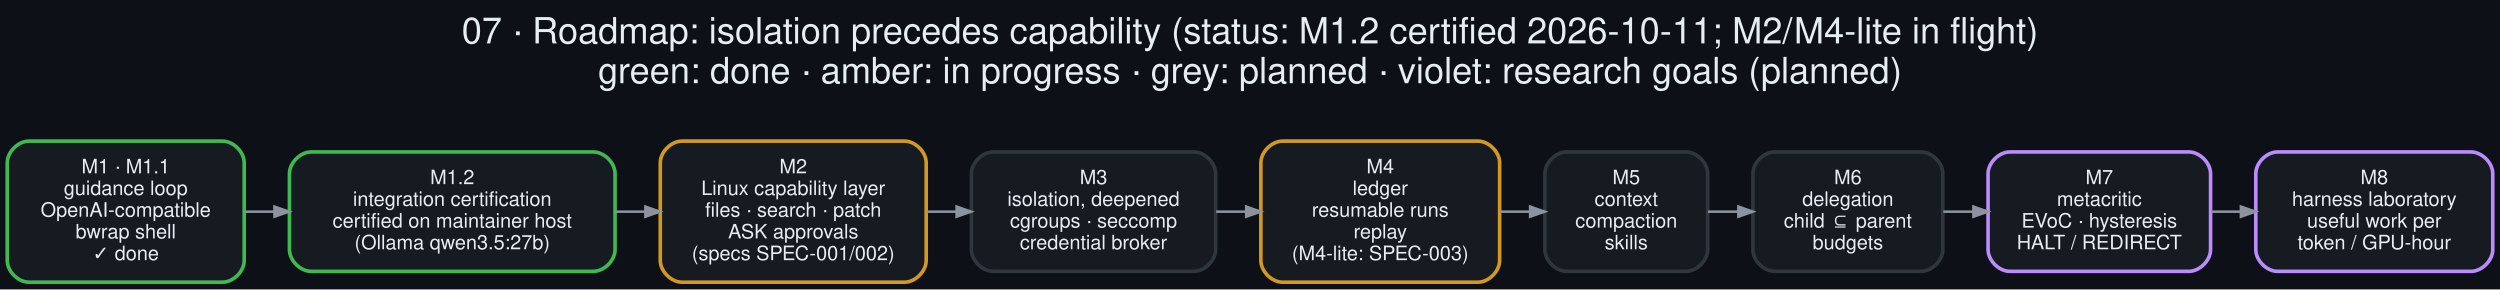
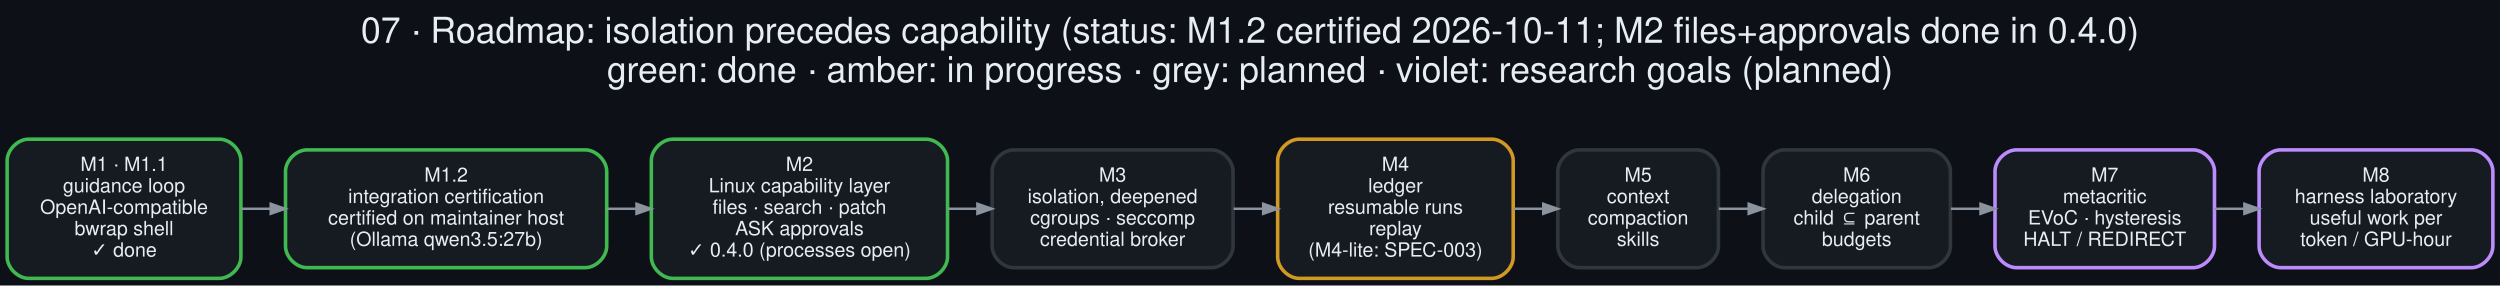
- <svg xmlns="http://www.w3.org/2000/svg" width="1382pt" height="160pt" viewBox="0.00 0.00 1382.00 160.00">
+ <svg xmlns="http://www.w3.org/2000/svg" width="1401pt" height="160pt" viewBox="0.00 0.00 1401.00 160.00">
  <g id="graph0" class="graph" transform="scale(1 1) rotate(0) translate(4 156)">
-     <polygon fill="#0d1117" stroke="transparent" points="-4,4 -4,-156 1378,-156 1378,4 -4,4" />
-     <text text-anchor="middle" x="687" y="-132" font-family="Helvetica,sans-Serif" font-size="20.00" fill="#e6edf3">07 · Roadmap: isolation precedes capability (status: M1.2 certified 2026-10-11; M2/M4-lite in flight)</text>
-     <text text-anchor="middle" x="687" y="-110" font-family="Helvetica,sans-Serif" font-size="20.00" fill="#e6edf3">green: done · amber: in progress · grey: planned · violet: research goals (planned)</text>
-     <text text-anchor="middle" x="687" y="-88" font-family="Helvetica,sans-Serif" font-size="20.00" fill="#e6edf3"> </text>
+     <polygon fill="#0d1117" stroke="transparent" points="-4,4 -4,-156 1397,-156 1397,4 -4,4" />
+     <text text-anchor="middle" x="696.5" y="-132" font-family="Helvetica,sans-Serif" font-size="20.00" fill="#e6edf3">07 · Roadmap: isolation precedes capability (status: M1.2 certified 2026-10-11; M2 files+approvals done in 0.4.0)</text>
+     <text text-anchor="middle" x="696.5" y="-110" font-family="Helvetica,sans-Serif" font-size="20.00" fill="#e6edf3">green: done · amber: in progress · grey: planned · violet: research goals (planned)</text>
+     <text text-anchor="middle" x="696.5" y="-88" font-family="Helvetica,sans-Serif" font-size="20.00" fill="#e6edf3"> </text>
    <g id="node1" class="node">
      <path fill="#161b22" stroke="#3fb950" stroke-width="2" d="M119,-78C119,-78 12,-78 12,-78 6,-78 0,-72 0,-66 0,-66 0,-12 0,-12 0,-6 6,0 12,0 12,0 119,0 119,0 125,0 131,-6 131,-12 131,-12 131,-66 131,-66 131,-72 125,-78 119,-78" />
      <text text-anchor="middle" x="65.5" y="-60.2" font-family="Helvetica,sans-Serif" font-size="11.00" fill="#e6edf3">M1 · M1.1</text>
      <text text-anchor="middle" x="65.5" y="-48.2" font-family="Helvetica,sans-Serif" font-size="11.00" fill="#e6edf3">guidance loop</text>
      <text text-anchor="middle" x="65.5" y="-36.2" font-family="Helvetica,sans-Serif" font-size="11.00" fill="#e6edf3">OpenAI-compatible</text>
      <text text-anchor="middle" x="65.5" y="-24.2" font-family="Helvetica,sans-Serif" font-size="11.00" fill="#e6edf3">bwrap shell</text>
      <text text-anchor="middle" x="65.5" y="-12.2" font-family="Helvetica,sans-Serif" font-size="11.00" fill="#e6edf3">✓ done</text>
    </g>
    <g id="node2" class="node">
      <path fill="#161b22" stroke="#3fb950" stroke-width="2" d="M324,-72C324,-72 168,-72 168,-72 162,-72 156,-66 156,-60 156,-60 156,-18 156,-18 156,-12 162,-6 168,-6 168,-6 324,-6 324,-6 330,-6 336,-12 336,-18 336,-18 336,-60 336,-60 336,-66 330,-72 324,-72" />
      <text text-anchor="middle" x="246" y="-54.2" font-family="Helvetica,sans-Serif" font-size="11.00" fill="#e6edf3">M1.2</text>
      <text text-anchor="middle" x="246" y="-42.2" font-family="Helvetica,sans-Serif" font-size="11.00" fill="#e6edf3">integration certification</text>
      <text text-anchor="middle" x="246" y="-30.2" font-family="Helvetica,sans-Serif" font-size="11.00" fill="#e6edf3">certified on maintainer host</text>
      <text text-anchor="middle" x="246" y="-18.2" font-family="Helvetica,sans-Serif" font-size="11.00" fill="#e6edf3">(Ollama qwen3.5:27b)</text>
    </g>
    <g id="edge1" class="edge">
      <path fill="none" stroke="#8b949e" stroke-width="1.4" d="M131.19,-39C136.56,-39 142.05,-39 147.58,-39" />
      <polygon fill="#8b949e" stroke="#8b949e" stroke-width="1.4" points="147.71,-41.8 155.71,-39 147.71,-36.2 147.71,-41.8" />
    </g>
    <g id="node3" class="node">
-       <path fill="#161b22" stroke="#d29922" stroke-width="2" d="M496,-78C496,-78 373,-78 373,-78 367,-78 361,-72 361,-66 361,-66 361,-12 361,-12 361,-6 367,0 373,0 373,0 496,0 496,0 502,0 508,-6 508,-12 508,-12 508,-66 508,-66 508,-72 502,-78 496,-78" />
-       <text text-anchor="middle" x="434.5" y="-60.2" font-family="Helvetica,sans-Serif" font-size="11.00" fill="#e6edf3">M2</text>
-       <text text-anchor="middle" x="434.5" y="-48.2" font-family="Helvetica,sans-Serif" font-size="11.00" fill="#e6edf3">Linux capability layer</text>
-       <text text-anchor="middle" x="434.5" y="-36.2" font-family="Helvetica,sans-Serif" font-size="11.00" fill="#e6edf3">files · search · patch</text>
-       <text text-anchor="middle" x="434.5" y="-24.2" font-family="Helvetica,sans-Serif" font-size="11.00" fill="#e6edf3">ASK approvals</text>
-       <text text-anchor="middle" x="434.5" y="-12.2" font-family="Helvetica,sans-Serif" font-size="11.00" fill="#e6edf3">(specs SPEC-001/002)</text>
+       <path fill="#161b22" stroke="#3fb950" stroke-width="2" d="M515,-78C515,-78 373,-78 373,-78 367,-78 361,-72 361,-66 361,-66 361,-12 361,-12 361,-6 367,0 373,0 373,0 515,0 515,0 521,0 527,-6 527,-12 527,-12 527,-66 527,-66 527,-72 521,-78 515,-78" />
+       <text text-anchor="middle" x="444" y="-60.2" font-family="Helvetica,sans-Serif" font-size="11.00" fill="#e6edf3">M2</text>
+       <text text-anchor="middle" x="444" y="-48.2" font-family="Helvetica,sans-Serif" font-size="11.00" fill="#e6edf3">Linux capability layer</text>
+       <text text-anchor="middle" x="444" y="-36.2" font-family="Helvetica,sans-Serif" font-size="11.00" fill="#e6edf3">files · search · patch</text>
+       <text text-anchor="middle" x="444" y="-24.2" font-family="Helvetica,sans-Serif" font-size="11.00" fill="#e6edf3">ASK approvals</text>
+       <text text-anchor="middle" x="444" y="-12.2" font-family="Helvetica,sans-Serif" font-size="11.00" fill="#e6edf3">✓ 0.4.0 (processes open)</text>
    </g>
    <g id="edge2" class="edge">
-       <path fill="none" stroke="#8b949e" stroke-width="1.4" d="M336.15,-39C341.69,-39 347.25,-39 352.74,-39" />
-       <polygon fill="#8b949e" stroke="#8b949e" stroke-width="1.4" points="352.75,-41.8 360.75,-39 352.75,-36.2 352.75,-41.8" />
+       <path fill="none" stroke="#8b949e" stroke-width="1.4" d="M336.11,-39C341.61,-39 347.16,-39 352.66,-39" />
+       <polygon fill="#8b949e" stroke="#8b949e" stroke-width="1.4" points="352.7,-41.8 360.7,-39 352.7,-36.2 352.7,-41.8" />
    </g>
    <g id="node4" class="node">
-       <path fill="#161b22" stroke="#30363d" stroke-width="2" d="M656,-72C656,-72 545,-72 545,-72 539,-72 533,-66 533,-60 533,-60 533,-18 533,-18 533,-12 539,-6 545,-6 545,-6 656,-6 656,-6 662,-6 668,-12 668,-18 668,-18 668,-60 668,-60 668,-66 662,-72 656,-72" />
-       <text text-anchor="middle" x="600.5" y="-54.2" font-family="Helvetica,sans-Serif" font-size="11.00" fill="#e6edf3">M3</text>
-       <text text-anchor="middle" x="600.5" y="-42.2" font-family="Helvetica,sans-Serif" font-size="11.00" fill="#e6edf3">isolation, deepened</text>
-       <text text-anchor="middle" x="600.5" y="-30.2" font-family="Helvetica,sans-Serif" font-size="11.00" fill="#e6edf3">cgroups · seccomp</text>
-       <text text-anchor="middle" x="600.5" y="-18.2" font-family="Helvetica,sans-Serif" font-size="11.00" fill="#e6edf3">credential broker</text>
+       <path fill="#161b22" stroke="#30363d" stroke-width="2" d="M675,-72C675,-72 564,-72 564,-72 558,-72 552,-66 552,-60 552,-60 552,-18 552,-18 552,-12 558,-6 564,-6 564,-6 675,-6 675,-6 681,-6 687,-12 687,-18 687,-18 687,-60 687,-60 687,-66 681,-72 675,-72" />
+       <text text-anchor="middle" x="619.5" y="-54.2" font-family="Helvetica,sans-Serif" font-size="11.00" fill="#e6edf3">M3</text>
+       <text text-anchor="middle" x="619.5" y="-42.2" font-family="Helvetica,sans-Serif" font-size="11.00" fill="#e6edf3">isolation, deepened</text>
+       <text text-anchor="middle" x="619.5" y="-30.2" font-family="Helvetica,sans-Serif" font-size="11.00" fill="#e6edf3">cgroups · seccomp</text>
+       <text text-anchor="middle" x="619.5" y="-18.2" font-family="Helvetica,sans-Serif" font-size="11.00" fill="#e6edf3">credential broker</text>
    </g>
    <g id="edge3" class="edge">
-       <path fill="none" stroke="#8b949e" stroke-width="1.4" d="M508.39,-39C513.72,-39 519.11,-39 524.45,-39" />
-       <polygon fill="#8b949e" stroke="#8b949e" stroke-width="1.4" points="524.81,-41.8 532.81,-39 524.81,-36.2 524.81,-41.8" />
+       <path fill="none" stroke="#8b949e" stroke-width="1.4" d="M527.18,-39C532.58,-39 538.01,-39 543.37,-39" />
+       <polygon fill="#8b949e" stroke="#8b949e" stroke-width="1.4" points="543.74,-41.8 551.74,-39 543.74,-36.2 543.74,-41.8" />
    </g>
    <g id="node5" class="node">
-       <path fill="#161b22" stroke="#d29922" stroke-width="2" d="M813,-78C813,-78 705,-78 705,-78 699,-78 693,-72 693,-66 693,-66 693,-12 693,-12 693,-6 699,0 705,0 705,0 813,0 813,0 819,0 825,-6 825,-12 825,-12 825,-66 825,-66 825,-72 819,-78 813,-78" />
-       <text text-anchor="middle" x="759" y="-60.2" font-family="Helvetica,sans-Serif" font-size="11.00" fill="#e6edf3">M4</text>
-       <text text-anchor="middle" x="759" y="-48.2" font-family="Helvetica,sans-Serif" font-size="11.00" fill="#e6edf3">ledger</text>
-       <text text-anchor="middle" x="759" y="-36.2" font-family="Helvetica,sans-Serif" font-size="11.00" fill="#e6edf3">resumable runs</text>
-       <text text-anchor="middle" x="759" y="-24.2" font-family="Helvetica,sans-Serif" font-size="11.00" fill="#e6edf3">replay</text>
-       <text text-anchor="middle" x="759" y="-12.2" font-family="Helvetica,sans-Serif" font-size="11.00" fill="#e6edf3">(M4-lite: SPEC-003)</text>
+       <path fill="#161b22" stroke="#d29922" stroke-width="2" d="M832,-78C832,-78 724,-78 724,-78 718,-78 712,-72 712,-66 712,-66 712,-12 712,-12 712,-6 718,0 724,0 724,0 832,0 832,0 838,0 844,-6 844,-12 844,-12 844,-66 844,-66 844,-72 838,-78 832,-78" />
+       <text text-anchor="middle" x="778" y="-60.2" font-family="Helvetica,sans-Serif" font-size="11.00" fill="#e6edf3">M4</text>
+       <text text-anchor="middle" x="778" y="-48.2" font-family="Helvetica,sans-Serif" font-size="11.00" fill="#e6edf3">ledger</text>
+       <text text-anchor="middle" x="778" y="-36.2" font-family="Helvetica,sans-Serif" font-size="11.00" fill="#e6edf3">resumable runs</text>
+       <text text-anchor="middle" x="778" y="-24.2" font-family="Helvetica,sans-Serif" font-size="11.00" fill="#e6edf3">replay</text>
+       <text text-anchor="middle" x="778" y="-12.2" font-family="Helvetica,sans-Serif" font-size="11.00" fill="#e6edf3">(M4-lite: SPEC-003)</text>
    </g>
    <g id="edge4" class="edge">
-       <path fill="none" stroke="#8b949e" stroke-width="1.4" d="M668.32,-39C673.79,-39 679.34,-39 684.85,-39" />
-       <polygon fill="#8b949e" stroke="#8b949e" stroke-width="1.4" points="684.89,-41.8 692.89,-39 684.89,-36.2 684.89,-41.8" />
+       <path fill="none" stroke="#8b949e" stroke-width="1.4" d="M687.32,-39C692.79,-39 698.34,-39 703.85,-39" />
+       <polygon fill="#8b949e" stroke="#8b949e" stroke-width="1.4" points="703.89,-41.8 711.89,-39 703.89,-36.2 703.89,-41.8" />
    </g>
    <g id="node6" class="node">
-       <path fill="#161b22" stroke="#30363d" stroke-width="2" d="M928,-72C928,-72 862,-72 862,-72 856,-72 850,-66 850,-60 850,-60 850,-18 850,-18 850,-12 856,-6 862,-6 862,-6 928,-6 928,-6 934,-6 940,-12 940,-18 940,-18 940,-60 940,-60 940,-66 934,-72 928,-72" />
-       <text text-anchor="middle" x="895" y="-54.2" font-family="Helvetica,sans-Serif" font-size="11.00" fill="#e6edf3">M5</text>
-       <text text-anchor="middle" x="895" y="-42.2" font-family="Helvetica,sans-Serif" font-size="11.00" fill="#e6edf3">context</text>
-       <text text-anchor="middle" x="895" y="-30.2" font-family="Helvetica,sans-Serif" font-size="11.00" fill="#e6edf3">compaction</text>
-       <text text-anchor="middle" x="895" y="-18.2" font-family="Helvetica,sans-Serif" font-size="11.00" fill="#e6edf3">skills</text>
+       <path fill="#161b22" stroke="#30363d" stroke-width="2" d="M947,-72C947,-72 881,-72 881,-72 875,-72 869,-66 869,-60 869,-60 869,-18 869,-18 869,-12 875,-6 881,-6 881,-6 947,-6 947,-6 953,-6 959,-12 959,-18 959,-18 959,-60 959,-60 959,-66 953,-72 947,-72" />
+       <text text-anchor="middle" x="914" y="-54.2" font-family="Helvetica,sans-Serif" font-size="11.00" fill="#e6edf3">M5</text>
+       <text text-anchor="middle" x="914" y="-42.2" font-family="Helvetica,sans-Serif" font-size="11.00" fill="#e6edf3">context</text>
+       <text text-anchor="middle" x="914" y="-30.2" font-family="Helvetica,sans-Serif" font-size="11.00" fill="#e6edf3">compaction</text>
+       <text text-anchor="middle" x="914" y="-18.2" font-family="Helvetica,sans-Serif" font-size="11.00" fill="#e6edf3">skills</text>
    </g>
    <g id="edge5" class="edge">
-       <path fill="none" stroke="#8b949e" stroke-width="1.4" d="M825.04,-39C830.55,-39 836.08,-39 841.48,-39" />
-       <polygon fill="#8b949e" stroke="#8b949e" stroke-width="1.4" points="841.84,-41.8 849.84,-39 841.84,-36.2 841.84,-41.8" />
+       <path fill="none" stroke="#8b949e" stroke-width="1.4" d="M844.04,-39C849.55,-39 855.08,-39 860.48,-39" />
+       <polygon fill="#8b949e" stroke="#8b949e" stroke-width="1.4" points="860.84,-41.8 868.84,-39 860.84,-36.2 860.84,-41.8" />
    </g>
    <g id="node7" class="node">
-       <path fill="#161b22" stroke="#30363d" stroke-width="2" d="M1058,-72C1058,-72 977,-72 977,-72 971,-72 965,-66 965,-60 965,-60 965,-18 965,-18 965,-12 971,-6 977,-6 977,-6 1058,-6 1058,-6 1064,-6 1070,-12 1070,-18 1070,-18 1070,-60 1070,-60 1070,-66 1064,-72 1058,-72" />
-       <text text-anchor="middle" x="1017.5" y="-54.2" font-family="Helvetica,sans-Serif" font-size="11.00" fill="#e6edf3">M6</text>
-       <text text-anchor="middle" x="1017.5" y="-42.2" font-family="Helvetica,sans-Serif" font-size="11.00" fill="#e6edf3">delegation</text>
-       <text text-anchor="middle" x="1017.5" y="-30.2" font-family="Helvetica,sans-Serif" font-size="11.00" fill="#e6edf3">child ⊆ parent</text>
-       <text text-anchor="middle" x="1017.5" y="-18.2" font-family="Helvetica,sans-Serif" font-size="11.00" fill="#e6edf3">budgets</text>
+       <path fill="#161b22" stroke="#30363d" stroke-width="2" d="M1077,-72C1077,-72 996,-72 996,-72 990,-72 984,-66 984,-60 984,-60 984,-18 984,-18 984,-12 990,-6 996,-6 996,-6 1077,-6 1077,-6 1083,-6 1089,-12 1089,-18 1089,-18 1089,-60 1089,-60 1089,-66 1083,-72 1077,-72" />
+       <text text-anchor="middle" x="1036.5" y="-54.2" font-family="Helvetica,sans-Serif" font-size="11.00" fill="#e6edf3">M6</text>
+       <text text-anchor="middle" x="1036.5" y="-42.2" font-family="Helvetica,sans-Serif" font-size="11.00" fill="#e6edf3">delegation</text>
+       <text text-anchor="middle" x="1036.5" y="-30.2" font-family="Helvetica,sans-Serif" font-size="11.00" fill="#e6edf3">child ⊆ parent</text>
+       <text text-anchor="middle" x="1036.5" y="-18.2" font-family="Helvetica,sans-Serif" font-size="11.00" fill="#e6edf3">budgets</text>
    </g>
    <g id="edge6" class="edge">
-       <path fill="none" stroke="#8b949e" stroke-width="1.4" d="M940.19,-39C945.6,-39 951.2,-39 956.8,-39" />
-       <polygon fill="#8b949e" stroke="#8b949e" stroke-width="1.4" points="956.97,-41.8 964.97,-39 956.97,-36.2 956.97,-41.8" />
+       <path fill="none" stroke="#8b949e" stroke-width="1.4" d="M959.19,-39C964.6,-39 970.2,-39 975.8,-39" />
+       <polygon fill="#8b949e" stroke="#8b949e" stroke-width="1.4" points="975.97,-41.8 983.97,-39 975.97,-36.2 975.97,-41.8" />
    </g>
    <g id="node8" class="node">
-       <path fill="#161b22" stroke="#bc8cff" stroke-width="2" d="M1206,-72C1206,-72 1107,-72 1107,-72 1101,-72 1095,-66 1095,-60 1095,-60 1095,-18 1095,-18 1095,-12 1101,-6 1107,-6 1107,-6 1206,-6 1206,-6 1212,-6 1218,-12 1218,-18 1218,-18 1218,-60 1218,-60 1218,-66 1212,-72 1206,-72" />
-       <text text-anchor="middle" x="1156.5" y="-54.2" font-family="Helvetica,sans-Serif" font-size="11.00" fill="#e6edf3">M7</text>
-       <text text-anchor="middle" x="1156.5" y="-42.2" font-family="Helvetica,sans-Serif" font-size="11.00" fill="#e6edf3">metacritic</text>
-       <text text-anchor="middle" x="1156.5" y="-30.2" font-family="Helvetica,sans-Serif" font-size="11.00" fill="#e6edf3">EVoC · hysteresis</text>
-       <text text-anchor="middle" x="1156.5" y="-18.2" font-family="Helvetica,sans-Serif" font-size="11.00" fill="#e6edf3">HALT / REDIRECT</text>
+       <path fill="#161b22" stroke="#bc8cff" stroke-width="2" d="M1225,-72C1225,-72 1126,-72 1126,-72 1120,-72 1114,-66 1114,-60 1114,-60 1114,-18 1114,-18 1114,-12 1120,-6 1126,-6 1126,-6 1225,-6 1225,-6 1231,-6 1237,-12 1237,-18 1237,-18 1237,-60 1237,-60 1237,-66 1231,-72 1225,-72" />
+       <text text-anchor="middle" x="1175.5" y="-54.2" font-family="Helvetica,sans-Serif" font-size="11.00" fill="#e6edf3">M7</text>
+       <text text-anchor="middle" x="1175.5" y="-42.2" font-family="Helvetica,sans-Serif" font-size="11.00" fill="#e6edf3">metacritic</text>
+       <text text-anchor="middle" x="1175.5" y="-30.2" font-family="Helvetica,sans-Serif" font-size="11.00" fill="#e6edf3">EVoC · hysteresis</text>
+       <text text-anchor="middle" x="1175.5" y="-18.2" font-family="Helvetica,sans-Serif" font-size="11.00" fill="#e6edf3">HALT / REDIRECT</text>
    </g>
    <g id="edge7" class="edge">
-       <path fill="none" stroke="#8b949e" stroke-width="1.4" d="M1070.29,-39C1075.69,-39 1081.23,-39 1086.78,-39" />
-       <polygon fill="#8b949e" stroke="#8b949e" stroke-width="1.4" points="1086.89,-41.8 1094.89,-39 1086.89,-36.2 1086.89,-41.8" />
+       <path fill="none" stroke="#8b949e" stroke-width="1.4" d="M1089.29,-39C1094.69,-39 1100.23,-39 1105.78,-39" />
+       <polygon fill="#8b949e" stroke="#8b949e" stroke-width="1.4" points="1105.89,-41.8 1113.89,-39 1105.89,-36.2 1105.89,-41.8" />
    </g>
    <g id="node9" class="node">
-       <path fill="#161b22" stroke="#bc8cff" stroke-width="2" d="M1362,-72C1362,-72 1255,-72 1255,-72 1249,-72 1243,-66 1243,-60 1243,-60 1243,-18 1243,-18 1243,-12 1249,-6 1255,-6 1255,-6 1362,-6 1362,-6 1368,-6 1374,-12 1374,-18 1374,-18 1374,-60 1374,-60 1374,-66 1368,-72 1362,-72" />
-       <text text-anchor="middle" x="1308.5" y="-54.2" font-family="Helvetica,sans-Serif" font-size="11.00" fill="#e6edf3">M8</text>
-       <text text-anchor="middle" x="1308.5" y="-42.2" font-family="Helvetica,sans-Serif" font-size="11.00" fill="#e6edf3">harness laboratory</text>
-       <text text-anchor="middle" x="1308.5" y="-30.2" font-family="Helvetica,sans-Serif" font-size="11.00" fill="#e6edf3">useful work per</text>
-       <text text-anchor="middle" x="1308.5" y="-18.2" font-family="Helvetica,sans-Serif" font-size="11.00" fill="#e6edf3">token / GPU-hour</text>
+       <path fill="#161b22" stroke="#bc8cff" stroke-width="2" d="M1381,-72C1381,-72 1274,-72 1274,-72 1268,-72 1262,-66 1262,-60 1262,-60 1262,-18 1262,-18 1262,-12 1268,-6 1274,-6 1274,-6 1381,-6 1381,-6 1387,-6 1393,-12 1393,-18 1393,-18 1393,-60 1393,-60 1393,-66 1387,-72 1381,-72" />
+       <text text-anchor="middle" x="1327.5" y="-54.2" font-family="Helvetica,sans-Serif" font-size="11.00" fill="#e6edf3">M8</text>
+       <text text-anchor="middle" x="1327.5" y="-42.2" font-family="Helvetica,sans-Serif" font-size="11.00" fill="#e6edf3">harness laboratory</text>
+       <text text-anchor="middle" x="1327.5" y="-30.2" font-family="Helvetica,sans-Serif" font-size="11.00" fill="#e6edf3">useful work per</text>
+       <text text-anchor="middle" x="1327.5" y="-18.2" font-family="Helvetica,sans-Serif" font-size="11.00" fill="#e6edf3">token / GPU-hour</text>
    </g>
    <g id="edge8" class="edge">
-       <path fill="none" stroke="#8b949e" stroke-width="1.4" d="M1218.08,-39C1223.54,-39 1229.11,-39 1234.66,-39" />
-       <polygon fill="#8b949e" stroke="#8b949e" stroke-width="1.4" points="1234.77,-41.8 1242.77,-39 1234.77,-36.2 1234.77,-41.8" />
+       <path fill="none" stroke="#8b949e" stroke-width="1.4" d="M1237.08,-39C1242.54,-39 1248.11,-39 1253.66,-39" />
+       <polygon fill="#8b949e" stroke="#8b949e" stroke-width="1.4" points="1253.77,-41.8 1261.77,-39 1253.77,-36.2 1253.77,-41.8" />
    </g>
  </g>
</svg>
